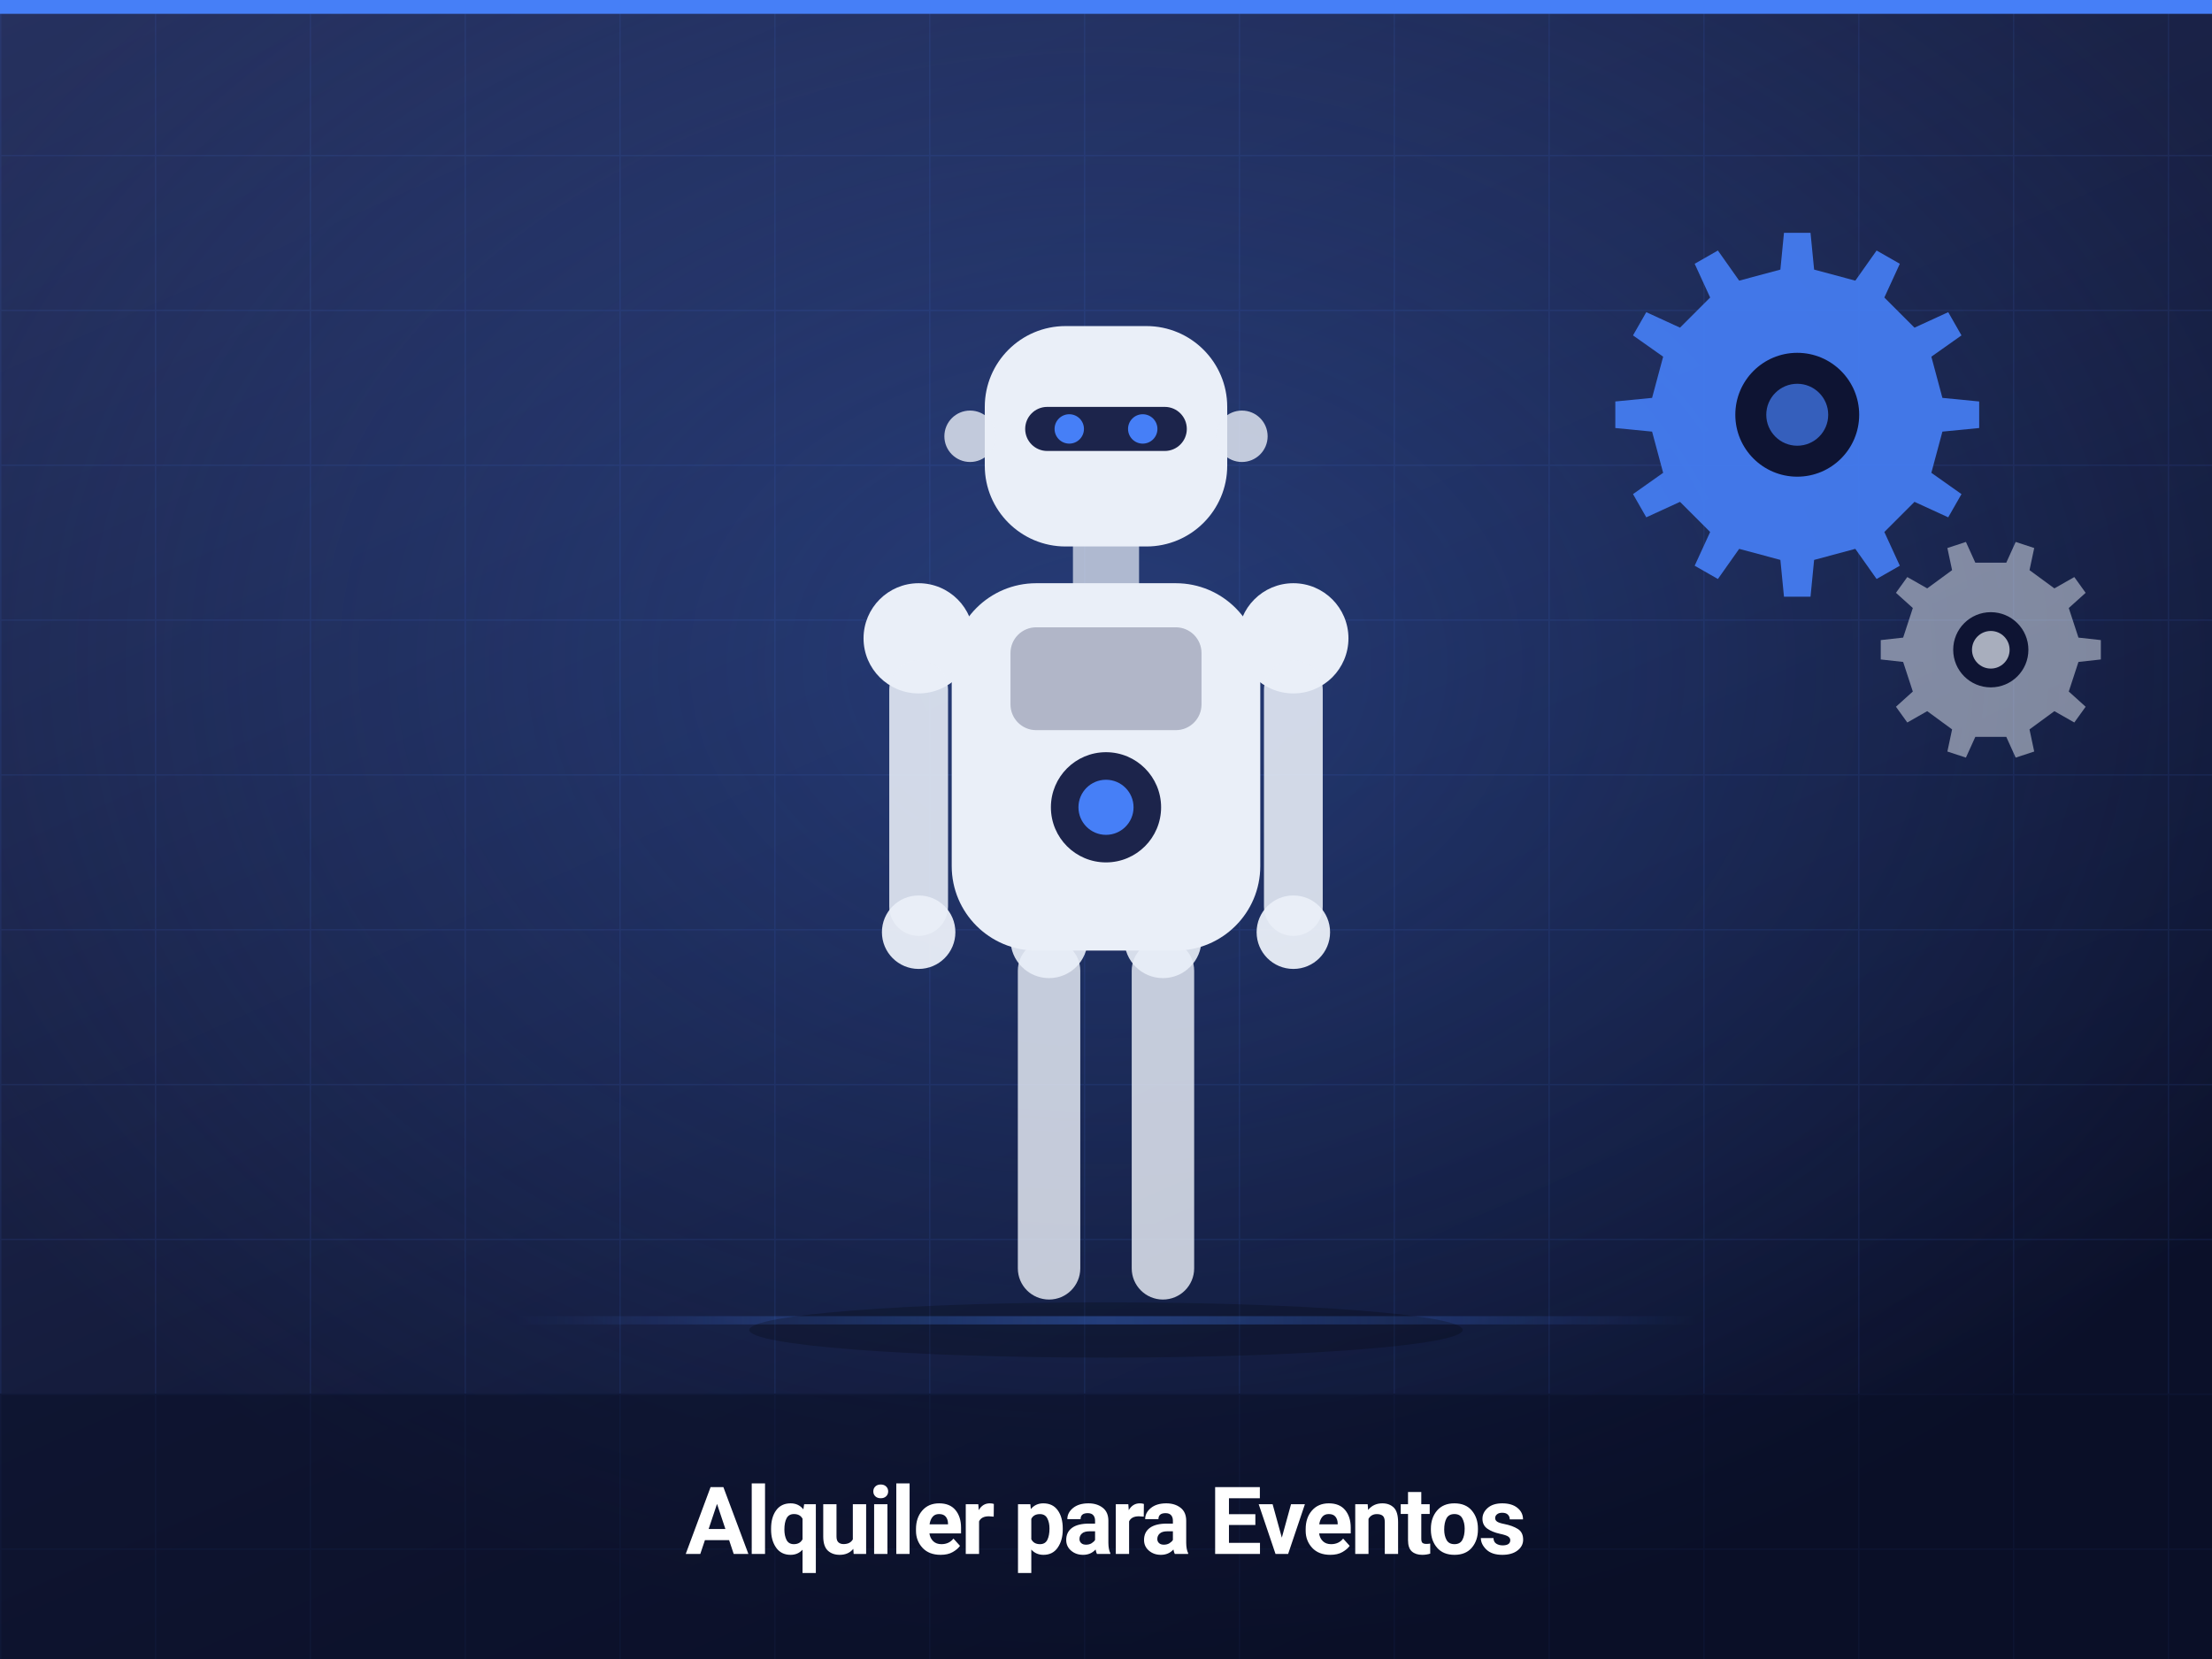
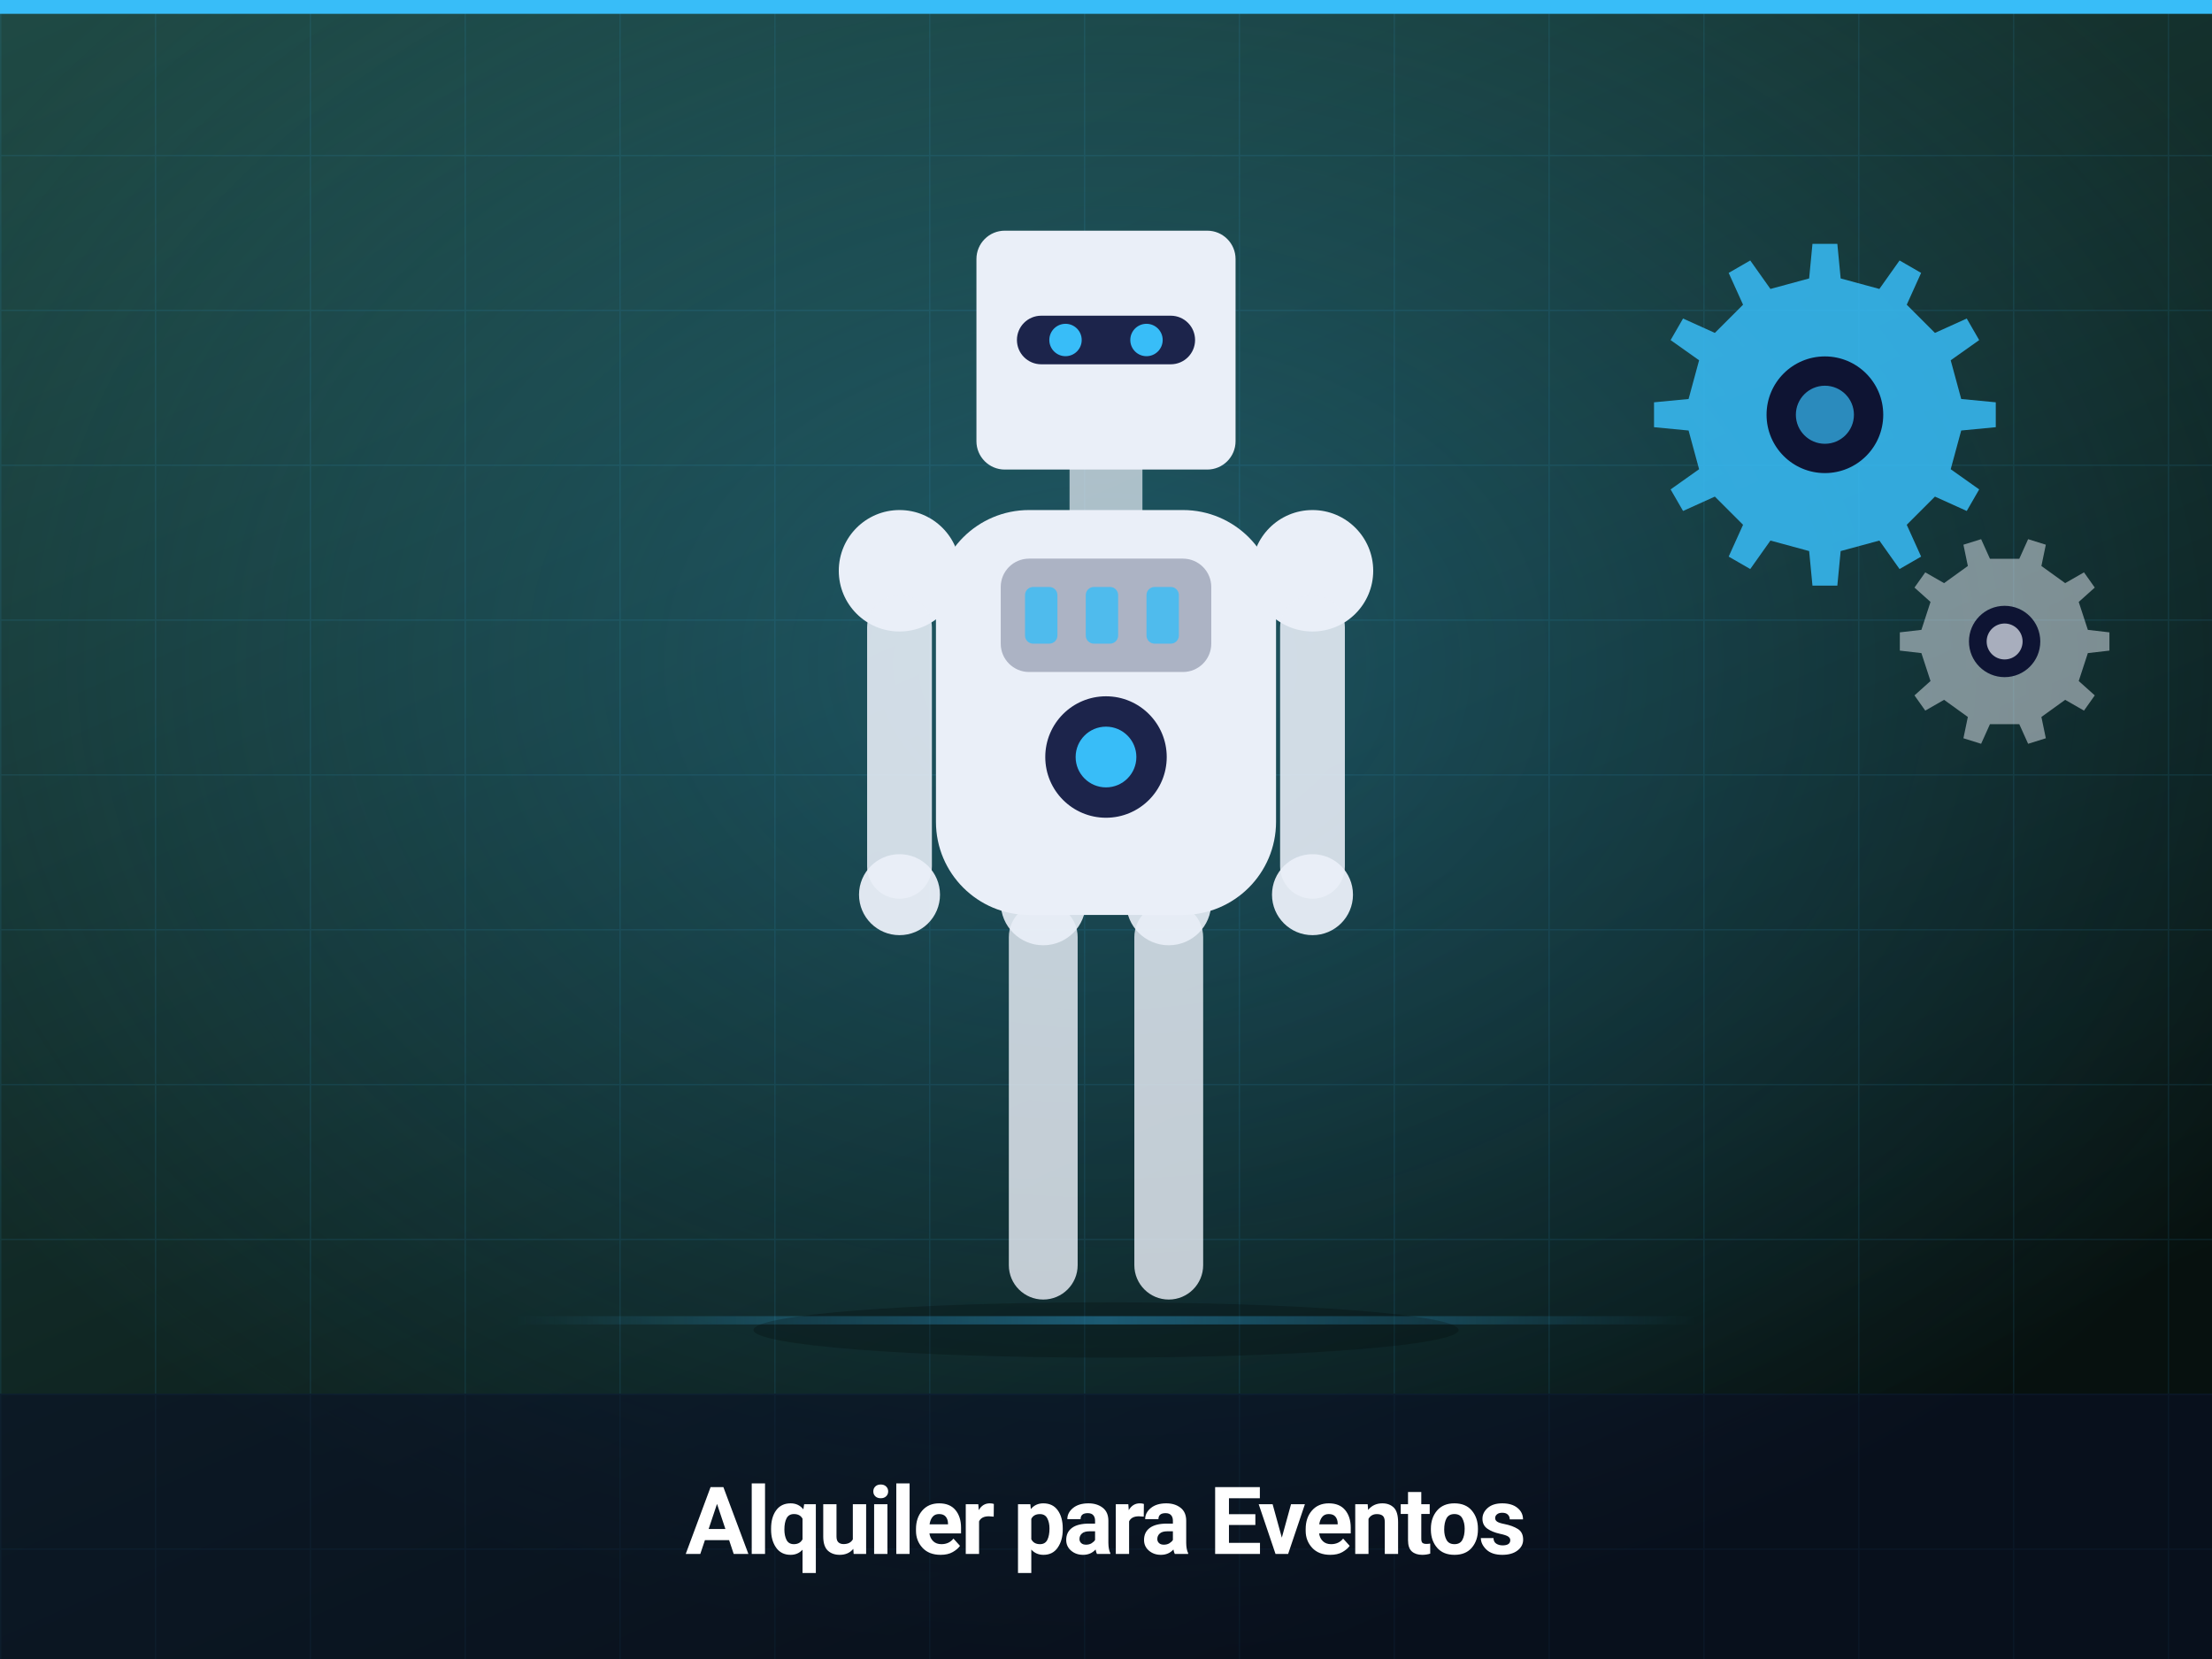
<svg xmlns="http://www.w3.org/2000/svg" viewBox="0 0 800 600" width="800" height="600">
  <defs>
    <linearGradient id="f" x1="0" y1="0" x2=".6" y2="1">
-       <stop offset="0" stop-color="#26315f" />
-       <stop offset="1" stop-color="#0b1029" />
+       <stop offset="0" stop-color="#1f4a45" />
+       <stop offset="1" stop-color="#07110f" />
    </linearGradient>
    <radialGradient id="halo" cx="50%" cy="40%" r="60%">
-       <stop offset="0" stop-color="#467ff7" stop-opacity=".28" />
-       <stop offset="1" stop-color="#467ff7" stop-opacity="0" />
+       <stop offset="0" stop-color="#38bdf8" stop-opacity=".28" />
+       <stop offset="1" stop-color="#38bdf8" stop-opacity="0" />
    </radialGradient>
    <pattern id="rej" width="56" height="56" patternUnits="userSpaceOnUse">
-       <path d="M56 0H0V56" fill="none" stroke="#467ff7" stroke-opacity=".10" />
+       <path d="M56 0H0V56" fill="none" stroke="#38bdf8" stroke-opacity=".10" />
    </pattern>
    <linearGradient id="suelo" x1="0" y1="0" x2="1" y2="0">
-       <stop offset="0" stop-color="#467ff7" stop-opacity="0" />
-       <stop offset=".5" stop-color="#467ff7" stop-opacity=".5" />
-       <stop offset="1" stop-color="#467ff7" stop-opacity="0" />
+       <stop offset="0" stop-color="#38bdf8" stop-opacity="0" />
+       <stop offset=".5" stop-color="#38bdf8" stop-opacity=".5" />
+       <stop offset="1" stop-color="#38bdf8" stop-opacity="0" />
    </linearGradient>
  </defs>
  <rect width="800" height="600" fill="url(#f)" />
  <rect width="800" height="600" fill="url(#rej)" />
  <rect width="800" height="600" fill="url(#halo)" />
-   <rect x="0" y="0" width="800" height="5" fill="#467ff7" />
-   <polygon points="702.5,143.9 715.8,145.2 715.8,154.8 702.5,156.1 698.5,171.0 709.4,178.7 704.6,187.1 692.4,181.5 681.5,192.4 687.1,204.6 678.7,209.4 671.0,198.5 656.1,202.5 654.8,215.8 645.2,215.8 643.9,202.5 629.0,198.5 621.3,209.4 612.9,204.6 618.5,192.4 607.6,181.5 595.4,187.1 590.6,178.7 601.5,171.0 597.5,156.1 584.2,154.8 584.2,145.2 597.5,143.9 601.5,129.0 590.6,121.3 595.4,112.9 607.6,118.5 618.5,107.6 612.9,95.4 621.3,90.6 629.0,101.5 643.9,97.5 645.2,84.2 654.8,84.2 656.1,97.5 671.0,101.5 678.7,90.6 687.1,95.4 681.5,107.6 692.4,118.5 704.6,112.9 709.4,121.3 698.5,129.0" fill="#467ff7" opacity="0.9" />
-   <circle cx="650" cy="150" r="22.4" fill="#0e1433" />
-   <circle cx="650" cy="150" r="11.2" fill="#467ff7" opacity=".7" />
-   <polygon points="751.7,230.6 759.8,231.5 759.8,238.5 751.7,239.4 748.2,250.1 754.3,255.6 750.2,261.3 743.0,257.2 734.0,263.8 735.7,271.8 729.0,274.0 725.6,266.5 714.4,266.5 711.0,274.0 704.3,271.8 706.0,263.8 697.0,257.2 689.8,261.3 685.7,255.6 691.8,250.1 688.3,239.4 680.2,238.5 680.2,231.5 688.3,230.6 691.8,219.9 685.7,214.4 689.8,208.7 697.0,212.8 706.0,206.2 704.3,198.2 711.0,196.0 714.4,203.5 725.6,203.5 729.0,196.0 735.7,198.2 734.0,206.2 743.0,212.8 750.2,208.7 754.3,214.4 748.2,219.9" fill="#eaeff8" opacity="0.5" />
-   <circle cx="720" cy="235" r="13.6" fill="#0e1433" />
-   <circle cx="720" cy="235" r="6.8" fill="#eaeff8" opacity=".7" />
-   <rect x="185.0" y="476" width="430" height="3" fill="url(#suelo)" />
-   <ellipse cx="400" cy="481" rx="129.0" ry="10" fill="#000" opacity=".22" />
+   <rect x="0" y="0" width="800" height="5" fill="#38bdf8" />
+   <polygon points="709.3,144.3 721.8,145.5 721.8,154.5 709.3,155.7 705.5,169.7 715.8,177.0 711.3,184.8 699.8,179.6 689.6,189.8 694.8,201.3 687.0,205.8 679.7,195.5 665.7,199.3 664.5,211.8 655.5,211.8 654.3,199.3 640.3,195.5 633.0,205.8 625.2,201.3 630.4,189.8 620.2,179.6 608.7,184.8 604.2,177.0 614.5,169.7 610.7,155.7 598.2,154.5 598.2,145.5 610.7,144.3 614.5,130.3 604.2,123.0 608.7,115.2 620.2,120.4 630.4,110.2 625.2,98.7 633.0,94.2 640.3,104.5 654.3,100.7 655.5,88.2 664.5,88.2 665.7,100.7 679.7,104.5 687.0,94.2 694.8,98.7 689.6,110.2 699.8,120.4 711.3,115.2 715.8,123.0 705.5,130.3" fill="#38bdf8" opacity="0.85" />
+   <circle cx="660" cy="150" r="21.1" fill="#0e1433" />
+   <circle cx="660" cy="150" r="10.5" fill="#38bdf8" opacity=".7" />
+   <polygon points="755.1,227.8 762.9,228.7 762.9,235.3 755.1,236.2 751.8,246.3 757.6,251.5 753.7,257.0 746.9,253.1 738.3,259.3 739.9,267.0 733.5,269.0 730.3,261.9 719.7,261.9 716.5,269.0 710.1,267.0 711.7,259.3 703.1,253.1 696.3,257.0 692.4,251.5 698.2,246.3 694.9,236.2 687.1,235.3 687.1,228.7 694.9,227.8 698.2,217.7 692.4,212.5 696.3,207.0 703.1,210.9 711.7,204.7 710.1,197.0 716.5,195.0 719.7,202.1 730.3,202.1 733.5,195.0 739.9,197.0 738.3,204.7 746.9,210.9 753.7,207.0 757.6,212.5 751.8,217.7" fill="#eaeff8" opacity="0.5" />
+   <circle cx="725" cy="232" r="12.9" fill="#0e1433" />
+   <circle cx="725" cy="232" r="6.5" fill="#eaeff8" opacity=".7" />
+   <rect x="187.5" y="476" width="425" height="3" fill="url(#suelo)" />
+   <ellipse cx="400" cy="481" rx="127.5" ry="10" fill="#000" opacity=".22" />
  <g opacity="1.0">
-     <rect x="368.114" y="339.8" width="22.586" height="130.2" rx="11.293" fill="#eaeff8" opacity=".82" />
-     <circle cx="379.407" cy="339.8" r="13.95" fill="#eaeff8" opacity=".9" />
-     <rect x="409.3" y="339.8" width="22.586" height="130.2" rx="11.293" fill="#eaeff8" opacity=".82" />
-     <circle cx="420.593" cy="339.8" r="13.95" fill="#eaeff8" opacity=".9" />
-     <rect x="344.2" y="210.929" width="111.6" height="132.857" rx="30.557" fill="#eaeff8" />
-     <rect x="365.457" y="226.871" width="69.086" height="37.2" rx="9.3" fill="#1c244b" opacity=".28" />
-     <circle cx="400" cy="291.971" r="19.929" fill="#1c244b" />
-     <circle cx="400" cy="291.971" r="9.964" fill="#467ff7" />
-     <circle cx="332.243" cy="230.857" r="19.929" fill="#eaeff8" />
-     <rect x="321.614" y="238.829" width="21.257" height="99.643" rx="10.629" fill="#eaeff8" opacity=".88" />
-     <circle cx="332.243" cy="337.143" r="13.286" fill="#eaeff8" opacity=".95" />
-     <circle cx="467.757" cy="230.857" r="19.929" fill="#eaeff8" />
-     <rect x="457.129" y="238.829" width="21.257" height="99.643" rx="10.629" fill="#eaeff8" opacity=".88" />
-     <circle cx="467.757" cy="337.143" r="13.286" fill="#eaeff8" opacity=".95" />
-     <rect x="388.043" y="194.986" width="23.914" height="18.6" fill="#eaeff8" opacity=".7" />
-     <rect x="356.157" y="117.929" width="87.686" height="79.714" rx="29.229" fill="#eaeff8" />
-     <rect x="370.771" y="147.157" width="58.457" height="15.943" rx="7.971" fill="#1c244b" />
-     <circle cx="386.714" cy="155.129" r="5.314" fill="#467ff7" />
-     <circle cx="413.286" cy="155.129" r="5.314" fill="#467ff7" />
-     <circle cx="350.843" cy="157.786" r="9.3" fill="#eaeff8" opacity=".8" />
-     <circle cx="449.157" cy="157.786" r="9.3" fill="#eaeff8" opacity=".8" />
+     <rect x="364.857" y="326.5" width="24.893" height="143.5" rx="12.446" fill="#eaeff8" opacity=".82" />
+     <circle cx="377.304" cy="326.5" r="15.375" fill="#eaeff8" opacity=".9" />
+     <rect x="410.25" y="326.5" width="24.893" height="143.5" rx="12.446" fill="#eaeff8" opacity=".82" />
+     <circle cx="422.696" cy="326.5" r="15.375" fill="#eaeff8" opacity=".9" />
+     <rect x="338.5" y="184.464" width="123" height="146.429" rx="33.679" fill="#eaeff8" />
+     <rect x="361.929" y="202.036" width="76.143" height="41.0" rx="10.25" fill="#1c244b" opacity=".30" />
+     <rect x="370.714" y="212.286" width="11.714" height="20.5" rx="2.929" fill="#38bdf8" opacity=".8" />
+     <rect x="392.679" y="212.286" width="11.714" height="20.5" rx="2.929" fill="#38bdf8" opacity=".8" />
+     <rect x="414.643" y="212.286" width="11.714" height="20.5" rx="2.929" fill="#38bdf8" opacity=".8" />
+     <circle cx="400" cy="273.786" r="21.964" fill="#1c244b" />
+     <circle cx="400" cy="273.786" r="10.982" fill="#38bdf8" />
+     <circle cx="325.321" cy="206.429" r="21.964" fill="#eaeff8" />
+     <rect x="313.607" y="215.214" width="23.429" height="109.821" rx="11.714" fill="#eaeff8" opacity=".88" />
+     <circle cx="325.321" cy="323.571" r="14.643" fill="#eaeff8" opacity=".95" />
+     <circle cx="474.679" cy="206.429" r="21.964" fill="#eaeff8" />
+     <rect x="462.964" y="215.214" width="23.429" height="109.821" rx="11.714" fill="#eaeff8" opacity=".88" />
+     <circle cx="474.679" cy="323.571" r="14.643" fill="#eaeff8" opacity=".95" />
+     <rect x="386.821" y="166.893" width="26.357" height="20.5" fill="#eaeff8" opacity=".7" />
+     <rect x="353.143" y="83.429" width="93.714" height="86.393" rx="10.25" fill="#eaeff8" />
+     <rect x="367.786" y="114.179" width="64.429" height="17.571" rx="8.786" fill="#1c244b" />
+     <circle cx="385.357" cy="122.964" r="5.857" fill="#38bdf8" />
+     <circle cx="414.643" cy="122.964" r="5.857" fill="#38bdf8" />
  </g>
  <rect x="0" y="504" width="800" height="96" fill="#0a0f26" opacity=".55" />
  <text x="400.0" y="562" text-anchor="middle" font-family="system-ui,-apple-system,Segoe UI,Roboto,Helvetica,Arial,sans-serif" font-size="34" font-weight="700" fill="#ffffff" letter-spacing="-1">Alquiler para Eventos</text>
</svg>
